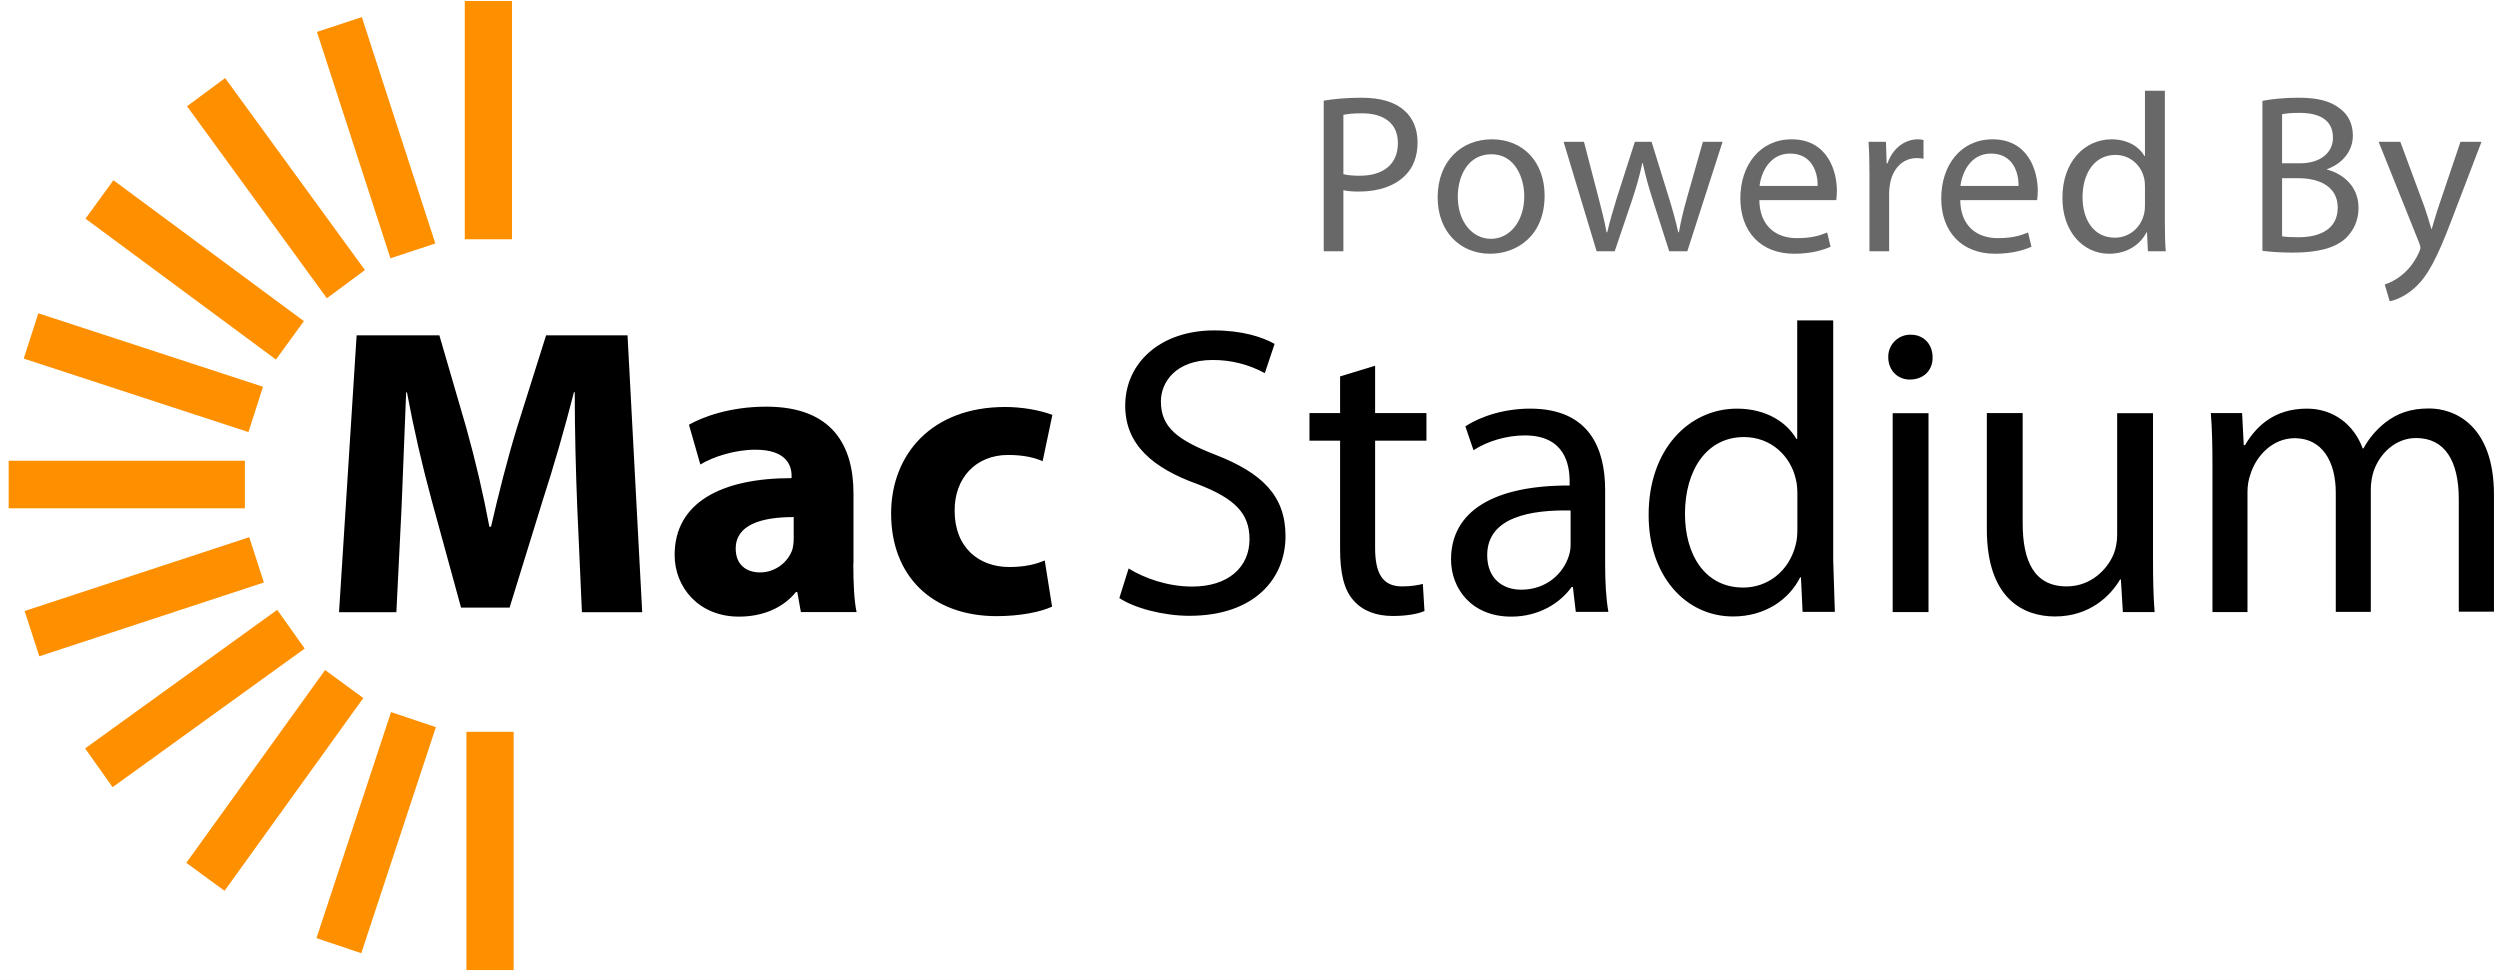
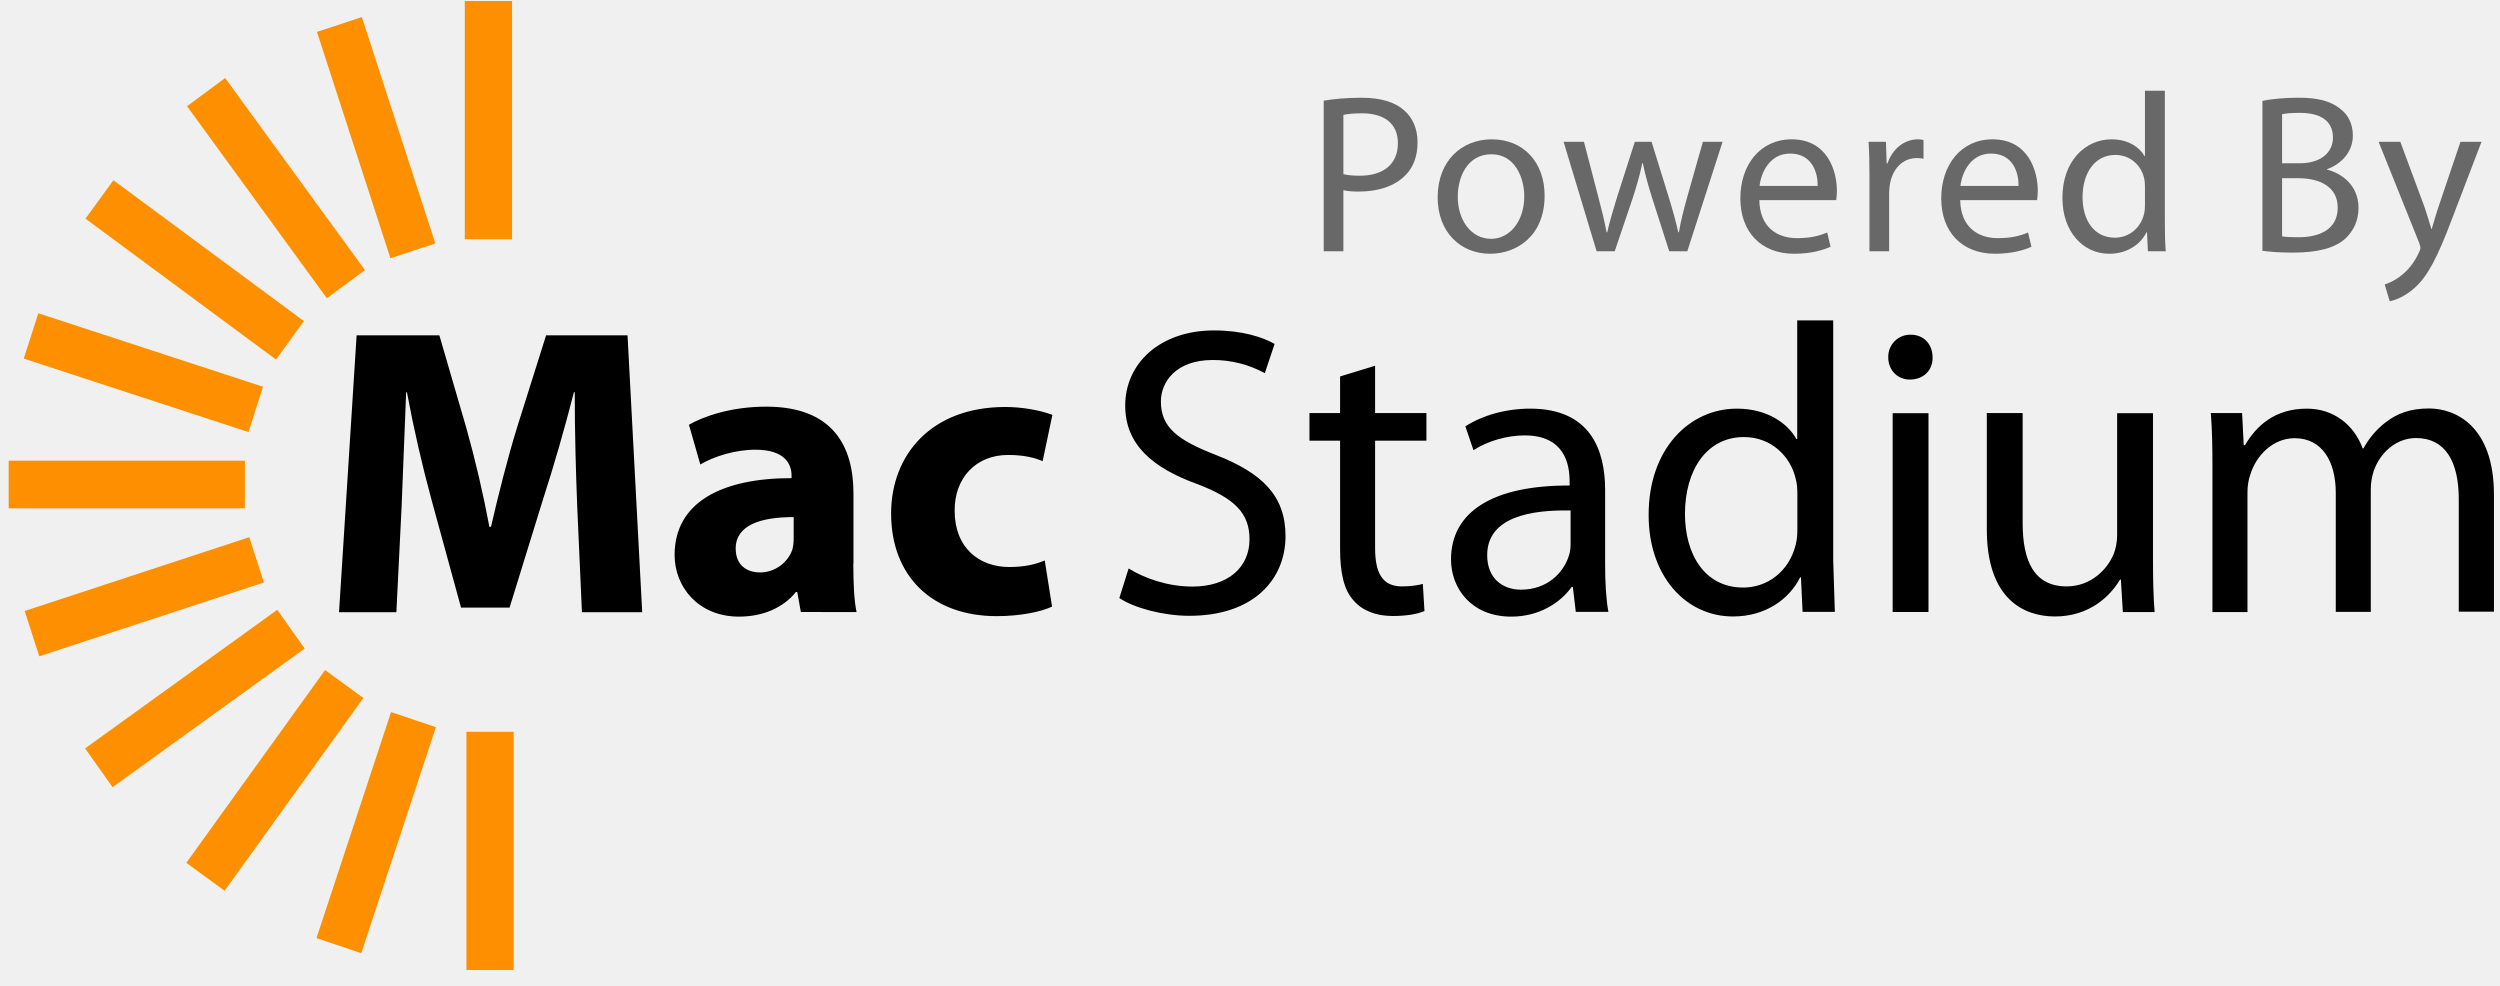
- <svg xmlns="http://www.w3.org/2000/svg" fill="none" height="78" viewBox="0 0 199 78" width="199">
+ <svg xmlns="http://www.w3.org/2000/svg" fill="none" height="69" viewBox="0 0 175 69" width="175">
  <clipPath id="a">
-     <path d="m0 0h199v78h-199z" />
-   </clipPath>
-   <clipPath id="b">
-     <path d="m0 0h199v78h-199z" />
+     <path d="m0 0h175v69h-175z" />
  </clipPath>
  <g clip-path="url(#a)">
-     <path d="m0 0h199v78h-199z" fill="#fff" />
-     <g clip-path="url(#b)">
-       <path d="m145.924 25.504v19.12l.13 4.08h-2.568l-.13-2.746h-.064c-.882 1.766-2.788 3.113-5.343 3.113-3.787 0-6.717-3.244-6.717-8.043-.026-5.258 3.216-8.5 7.028-8.5 2.399 0 4.02 1.15 4.733 2.419h.065v-9.443zm-2.853 13.824c0-.367-.026-.85-.13-1.204-.415-1.83-1.971-3.334-4.123-3.334-2.957 0-4.694 2.615-4.694 6.12 0 3.204 1.556 5.86 4.642 5.86 1.919 0 3.657-1.283 4.175-3.427.104-.393.13-.785.13-1.243zm-48.174 7.362c-1.945 0-3.787-.654-5.058-1.439l-.739 2.354c1.167.785 3.476 1.413 5.576 1.413 5.161 0 7.651-2.943 7.651-6.343 0-3.23-1.88-5.035-5.576-6.474-3.021-1.177-4.344-2.184-4.344-4.25 0-1.49 1.141-3.296 4.124-3.296 1.449-.006 2.876.354 4.149 1.047l.778-2.328c-.972-.55-2.593-1.073-4.824-1.073-4.24 0-7.067 2.564-7.067 5.99 0 3.113 2.205 4.97 5.77 6.251 2.957 1.138 4.124 2.315 4.124 4.381 0 2.224-1.686 3.767-4.564 3.767zm-49.147-15.471c0 3.244.091 6.409.195 9.063l.376 8.449h4.798l-1.167-22.037h-6.484l-2.308 7.324c-.752 2.446-1.491 5.362-2.075 7.912h-.13c-.498-2.654-1.113-5.285-1.841-7.886l-2.14-7.35h-6.587l-1.4 22.037h4.564l.415-8.37.363-9.129h.065c.541 2.894 1.198 5.765 1.97 8.606l2.335 8.527h3.864l2.659-8.606c.842-2.59 1.75-5.728 2.463-8.54zm22.434 17.499c-.195-.877-.26-2.355-.26-3.859h.013v-5.584c0-3.766-1.646-6.905-6.937-6.905-2.892 0-5.057.81-6.16 1.439l.908 3.165c1.038-.628 2.762-1.178 4.383-1.178 2.425 0 2.879 1.217 2.879 2.067v.196c-5.615 0-9.31 1.962-9.31 6.12 0 2.55 1.905 4.905 5.121 4.905 1.88 0 3.502-.68 4.539-1.962h.104l.285 1.596zm-9.622-5.049c0-1.883 2.01-2.51 4.603-2.51h.013v1.726c0 .3-.038.588-.103.85-.338 1.02-1.375 1.83-2.568 1.83-1.102 0-1.945-.614-1.945-1.896zm25.183 4.617c-.882.419-2.529.759-4.409.759-5.122 0-8.403-3.165-8.403-8.174 0-4.643 3.177-8.475 9.077-8.475 1.297 0 2.724.236 3.76.628l-.777 3.688c-.584-.262-1.453-.497-2.75-.497-2.593 0-4.278 1.87-4.253 4.447 0 2.942 1.946 4.472 4.345 4.472 1.167 0 2.074-.196 2.826-.523zm25.714-19.172v3.766h4.085v2.197h-4.085v8.527c0 1.962.545 3.074 2.14 3.074.752 0 1.297-.105 1.66-.197l.129 2.158c-.544.236-1.426.393-2.528.393-1.323 0-2.399-.419-3.086-1.204-.804-.85-1.103-2.249-1.103-4.12v-8.63h-2.438v-2.198h2.438v-2.916zm15.743 17.616.233 1.988v-.013h2.594c-.195-1.073-.26-2.42-.26-3.793v-5.911c0-3.178-1.167-6.474-5.965-6.474-1.984 0-3.864.563-5.161 1.413l.648 1.896c1.103-.72 2.633-1.177 4.085-1.177 3.203 0 3.566 2.354 3.566 3.662v.327c-6.069-.026-9.44 2.066-9.44 5.885 0 2.302 1.621 4.551 4.798 4.551 2.23 0 3.916-1.112 4.798-2.354zm-6.821-2.537c0-3.06 3.527-3.623 6.639-3.557v2.746c0 .288-.052.628-.156.916-.44 1.333-1.737 2.641-3.786 2.641-1.465 0-2.697-.89-2.697-2.746zm33.637-13.98c1.141 0 1.841-.785 1.816-1.766 0-1.02-.675-1.805-1.738-1.805-.238-.005-.474.037-.695.126s-.421.222-.588.391c-.168.169-.299.37-.386.592-.088.221-.129.458-.121.696 0 .98.701 1.766 1.712 1.766zm-1.361 2.68v15.825h2.852v-15.825zm20.722 11.509c0 1.635.026 3.073.129 4.316h-2.528l-.156-2.59h-.065c-.752 1.282-2.399 2.943-5.187 2.943-2.464 0-5.42-1.373-5.42-6.932v-9.259h2.853v8.762c0 3.008.907 5.035 3.501 5.035 1.919 0 3.242-1.334 3.76-2.615.156-.419.26-.942.26-1.465v-9.704h2.853zm4.603-11.522c.104 1.308.13 2.655.13 4.29v11.548h2.788v-9.548c0-.497.078-.994.233-1.413.441-1.438 1.738-2.877 3.528-2.877 2.165 0 3.267 1.831 3.267 4.342v9.482h2.788v-9.783c.004-.488.083-.974.234-1.438.493-1.413 1.75-2.616 3.371-2.616 2.296 0 3.398 1.831 3.398 4.865v8.959h2.801v-9.311c0-5.493-3.086-6.866-5.161-6.866-1.504 0-2.542.392-3.476 1.112-.719.561-1.315 1.264-1.75 2.066h-.065c-.674-1.857-2.295-3.165-4.435-3.165-2.593 0-4.046 1.4-4.927 2.903h-.104l-.13-2.55z" fill="#000" />
-       <path d="m40.757.08h-3.76v18.964h3.76zm.13 58.172h-3.76v18.963h3.76zm-9.76-1.568 3.569 1.197-5.938 17.993-3.568-1.198zm-2.206-1.12-3.043-2.229-11.046 15.345 3.043 2.228zm-6.855-7.022 2.188 3.084-15.292 11.034-2.188-3.085zm-1.061-2.176-1.165-3.606-17.878 5.875 1.165 3.606zm-1.513-9.694v3.793h-18.803v-3.793zm.285-2.278 1.16-3.608-17.887-5.849-1.16 3.608zm4.413-8.832-2.224 3.058-15.163-11.215 2.224-3.058zm4.612-24.202-3.574 1.18 5.851 18.02 3.574-1.18zm-13.914 7.097 3.031-2.245 11.13 15.285-3.032 2.244z" fill="#fe9000" />
-       <path d="m105.368 20h1.566v-4.86c.36.09.792.108 1.26.108 1.53 0 2.88-.45 3.708-1.332.612-.63.936-1.494.936-2.592 0-1.08-.396-1.962-1.062-2.538-.72-.648-1.854-1.008-3.402-1.008-1.26 0-2.25.108-3.006.234zm1.566-10.854c.27-.072.792-.126 1.476-.126 1.728 0 2.862.774 2.862 2.376 0 1.674-1.152 2.592-3.042 2.592-.522 0-.954-.036-1.296-.126zm11.823 1.944c-2.412 0-4.32 1.71-4.32 4.626 0 2.754 1.818 4.482 4.176 4.482 2.106 0 4.338-1.404 4.338-4.626 0-2.664-1.692-4.482-4.194-4.482zm-.036 1.188c1.872 0 2.61 1.872 2.61 3.348 0 1.962-1.134 3.384-2.646 3.384-1.548 0-2.646-1.44-2.646-3.348 0-1.656.81-3.384 2.682-3.384zm5.742-.99 2.628 8.712h1.44l1.404-4.14c.306-.936.576-1.836.792-2.88h.036c.216 1.026.468 1.89.774 2.862l1.332 4.158h1.44l2.808-8.712h-1.566l-1.242 4.374c-.288 1.026-.522 1.944-.666 2.826h-.054c-.198-.882-.45-1.8-.774-2.844l-1.35-4.356h-1.332l-1.422 4.428c-.288.954-.576 1.89-.774 2.772h-.054c-.162-.9-.396-1.8-.648-2.772l-1.152-4.428zm21.7 4.644c.018-.162.054-.414.054-.738 0-1.602-.756-4.104-3.6-4.104-2.538 0-4.086 2.07-4.086 4.698s1.602 4.41 4.284 4.41c1.386 0 2.34-.306 2.898-.558l-.27-1.134c-.594.252-1.278.45-2.412.45-1.584 0-2.952-.882-2.988-3.024zm-6.102-1.134c.126-1.098.828-2.574 2.43-2.574 1.782 0 2.214 1.566 2.196 2.574zm8.748 5.202h1.566v-4.644c0-.27.036-.522.072-.738.216-1.188 1.008-2.034 2.124-2.034.216 0 .378.018.54.054v-1.494c-.144-.036-.27-.054-.45-.054-1.062 0-2.016.738-2.412 1.908h-.072l-.054-1.71h-1.386c.054.81.072 1.692.072 2.718zm13.345-4.068c.018-.162.054-.414.054-.738 0-1.602-.756-4.104-3.6-4.104-2.538 0-4.086 2.07-4.086 4.698s1.602 4.41 4.284 4.41c1.386 0 2.34-.306 2.898-.558l-.27-1.134c-.594.252-1.278.45-2.412.45-1.584 0-2.952-.882-2.988-3.024zm-6.102-1.134c.126-1.098.828-2.574 2.43-2.574 1.782 0 2.214 1.566 2.196 2.574zm14.687-7.578v5.202h-.036c-.396-.702-1.296-1.332-2.628-1.332-2.124 0-3.924 1.782-3.906 4.68 0 2.646 1.62 4.428 3.726 4.428 1.422 0 2.484-.738 2.97-1.71h.036l.072 1.512h1.422c-.054-.594-.072-1.476-.072-2.25v-10.53zm0 9.126c0 .252-.018.468-.072.684-.288 1.188-1.26 1.89-2.322 1.89-1.71 0-2.574-1.458-2.574-3.222 0-1.926.972-3.366 2.61-3.366 1.188 0 2.052.828 2.286 1.836.054.198.072.468.072.666zm9.349 3.618c.522.072 1.35.144 2.43.144 1.98 0 3.348-.36 4.194-1.134.612-.594 1.026-1.386 1.026-2.43 0-1.8-1.35-2.754-2.502-3.042v-.036c1.278-.468 2.052-1.494 2.052-2.664 0-.954-.378-1.674-1.008-2.142-.756-.612-1.764-.882-3.33-.882-1.098 0-2.178.108-2.862.252zm1.566-10.872c.252-.054.666-.108 1.386-.108 1.584 0 2.664.558 2.664 1.98 0 1.17-.972 2.034-2.628 2.034h-1.422zm0 5.094h1.296c1.71 0 3.132.684 3.132 2.34 0 1.764-1.494 2.358-3.114 2.358-.558 0-1.008-.018-1.314-.072zm7.684-2.898 3.222 8.028c.072.198.108.324.108.414s-.054.216-.126.378c-.36.81-.9 1.422-1.332 1.764-.468.396-.99.648-1.386.774l.396 1.332c.396-.072 1.17-.342 1.944-1.026 1.08-.936 1.854-2.466 2.988-5.454l2.376-6.21h-1.674l-1.728 5.112c-.216.63-.396 1.296-.558 1.818h-.036c-.144-.522-.36-1.206-.558-1.782l-1.908-5.148z" fill="#686868" />
+     <path d="m128.325 22.428v16.814l.114 3.588h-2.258l-.114-2.415h-.056c-.776 1.553-2.452 2.738-4.699 2.738-3.33 0-5.907-2.853-5.907-7.073-.023-4.624 2.828-7.475 6.18-7.475 2.11 0 3.536 1.011 4.163 2.127h.057v-8.304zm-2.509 12.157c0-.323-.023-.747-.114-1.059-.365-1.609-1.733-2.932-3.626-2.932-2.6 0-4.128 2.3-4.128 5.382 0 2.817 1.369 5.153 4.082 5.153 1.688 0 3.216-1.128 3.672-3.014.091-.346.114-.69.114-1.093zm-42.364 6.474c-1.71 0-3.33-.575-4.448-1.266l-.65 2.07c1.026.69 3.057 1.243 4.904 1.243 4.539 0 6.728-2.588 6.728-5.578 0-2.841-1.653-4.428-4.904-5.693-2.657-1.035-3.82-1.921-3.82-3.737 0-1.31 1.003-2.898 3.627-2.898 1.274-.005 2.529.312 3.649.921l.684-2.047c-.855-.484-2.28-.944-4.242-.944-3.729 0-6.215 2.255-6.215 5.268 0 2.738 1.939 4.371 5.074 5.497 2.6 1.001 3.627 2.036 3.627 3.853 0 1.956-1.483 3.313-4.014 3.313zm-43.22-13.605c0 2.853.08 5.636.172 7.97l.331 7.43h4.219l-1.026-19.379h-5.702l-2.03 6.441c-.661 2.151-1.311 4.715-1.825 6.958h-.114c-.438-2.334-.978-4.648-1.619-6.935l-1.882-6.464h-5.793l-1.231 19.379h4.014l.365-7.361.319-8.028h.057c.475 2.545 1.053 5.07 1.732 7.568l2.053 7.499h3.398l2.338-7.568c.74-2.278 1.539-5.037 2.166-7.51zm19.728 15.389c-.172-.771-.229-2.071-.229-3.394h.011v-4.911c0-3.312-1.448-6.072-6.1-6.072-2.543 0-4.447.712-5.417 1.266l.798 2.783c.913-.552 2.429-1.036 3.854-1.036 2.133 0 2.532 1.07 2.532 1.818v.172c-4.938 0-8.187 1.725-8.187 5.382 0 2.243 1.675 4.313 4.503 4.313 1.653 0 3.08-.598 3.992-1.725h.091l.251 1.403zm-8.462-4.44c0-1.656 1.768-2.207 4.048-2.207h.011v1.518c0 .264-.033.517-.09.747-.297.897-1.209 1.609-2.258 1.609-.969 0-1.71-.54-1.71-1.667zm22.146 4.06c-.776.368-2.224.667-3.877.667-4.504 0-7.389-2.783-7.389-7.188 0-4.083 2.794-7.453 7.982-7.453 1.141 0 2.395.207 3.307.552l-.683 3.243c-.514-.23-1.278-.437-2.418-.437-2.28 0-3.762 1.645-3.74 3.911 0 2.587 1.711 3.933 3.821 3.933 1.026 0 1.824-.172 2.485-.46zm22.613-16.86v3.312h3.592v1.932h-3.592v7.499c0 1.725.479 2.703 1.882 2.703.661 0 1.141-.092 1.46-.173l.114 1.898c-.478.207-1.254.346-2.223.346-1.163 0-2.11-.368-2.714-1.059-.707-.748-.97-1.978-.97-3.623v-7.589h-2.144v-1.933h2.144v-2.564zm13.844 15.491.205 1.748v-.011h2.281c-.171-.944-.228-2.128-.228-3.336v-5.198c0-2.795-1.027-5.693-5.246-5.693-1.745 0-3.398.495-4.538 1.243l.569 1.667c.97-.633 2.316-1.035 3.593-1.035 2.816 0 3.136 2.07 3.136 3.22v.288c-5.337-.023-8.302 1.817-8.302 5.175 0 2.024 1.426 4.002 4.219 4.002 1.962 0 3.444-.978 4.22-2.07zm-5.998-2.231c0-2.691 3.102-3.186 5.838-3.128v2.415c0 .253-.046.552-.137.805-.387 1.172-1.527 2.322-3.329 2.322-1.289 0-2.372-.783-2.372-2.415zm29.58-12.294c1.004 0 1.619-.69 1.597-1.553 0-.897-.593-1.587-1.528-1.587-.209-.005-.417.033-.611.111-.194.078-.371.195-.518.344s-.263.326-.339.52c-.077.195-.113.403-.106.612 0 .862.616 1.553 1.505 1.553zm-1.197 2.357v13.916h2.508v-13.916zm18.223 10.121c0 1.438.023 2.702.114 3.796h-2.223l-.138-2.278h-.057c-.661 1.127-2.11 2.588-4.561 2.588-2.167 0-4.767-1.207-4.767-6.096v-8.142h2.509v7.705c0 2.645.798 4.428 3.079 4.428 1.688 0 2.851-1.173 3.307-2.3.137-.368.228-.828.228-1.288v-8.534h2.509zm4.048-10.132c.092 1.15.114 2.335.114 3.773v10.155h2.452v-8.396c0-.437.069-.874.205-1.243.388-1.265 1.528-2.53 3.103-2.53 1.903 0 2.873 1.61 2.873 3.818v8.338h2.451v-8.603c.003-.43.073-.856.206-1.264.434-1.243 1.539-2.3 2.965-2.3 2.019 0 2.988 1.61 2.988 4.278v7.878h2.463v-8.188c0-4.831-2.714-6.038-4.539-6.038-1.322 0-2.235.345-3.056.978-.633.493-1.157 1.112-1.539 1.817h-.058c-.592-1.633-2.018-2.783-3.9-2.783-2.28 0-3.558 1.231-4.332 2.553h-.092l-.114-2.243z" fill="#000" />
+     <path d="m35.842.07h-3.307v16.677h3.307zm.114 51.156h-3.307v16.676h3.307zm-8.583-1.379 3.139 1.053-5.222 15.823-3.138-1.054zm-1.94-.985-2.676-1.96-9.714 13.494 2.676 1.959zm-6.028-6.175 1.924 2.712-13.448 9.703-1.924-2.713zm-.933-1.914-1.024-3.171-15.722 5.167 1.024 3.171zm-1.331-8.525v3.336h-16.535v-3.336zm.251-2.003 1.02-3.173-15.73-5.144-1.02 3.173zm3.881-7.767-1.956 2.689-13.334-9.862 1.956-2.689zm4.056-21.283-3.143 1.038 5.145 15.847 3.143-1.038zm-12.236 6.241 2.665-1.974 9.788 13.442-2.666 1.973z" fill="#fe9000" />
+     <g fill="#686868">
+       <path d="m92.66 17.588h1.377v-4.274c.317.079.697.095 1.108.095 1.345 0 2.533-.396 3.261-1.171.538-.554.823-1.314.823-2.279 0-.95-.348-1.725-.934-2.232-.633-.57-1.63-.886-2.992-.886-1.108 0-1.979.095-2.643.206zm1.377-9.545c.237-.063.697-.111 1.298-.111 1.52 0 2.517.681 2.517 2.089 0 1.472-1.013 2.279-2.675 2.279-.459 0-.839-.032-1.14-.111z" />
+       <path d="m104.435 9.753c-2.122 0-3.799 1.504-3.799 4.068 0 2.422 1.598 3.942 3.672 3.942 1.852 0 3.815-1.235 3.815-4.068 0-2.343-1.488-3.941-3.688-3.941zm-.032 1.045c1.646 0 2.295 1.646 2.295 2.944 0 1.725-.997 2.976-2.327 2.976-1.361 0-2.327-1.266-2.327-2.944 0-1.456.713-2.976 2.359-2.976z" />
+       <path d="m109.452 9.927 2.311 7.661h1.267l1.234-3.641c.269-.823.507-1.615.697-2.533h.032c.189.902.411 1.662.68 2.517l1.172 3.656h1.266l2.469-7.661h-1.377l-1.092 3.846c-.253.902-.459 1.71-.586 2.485h-.047c-.174-.776-.396-1.583-.681-2.501l-1.187-3.831h-1.172l-1.25 3.894c-.253.839-.507 1.662-.681 2.438h-.047c-.143-.791-.348-1.583-.57-2.438l-1.013-3.894z" />
+       <path d="m128.535 14.011c.016-.142.048-.364.048-.649 0-1.409-.665-3.609-3.166-3.609-2.232 0-3.593 1.82-3.593 4.131 0 2.311 1.409 3.878 3.767 3.878 1.219 0 2.058-.269 2.549-.491l-.238-.997c-.522.222-1.124.396-2.121.396-1.393 0-2.596-.776-2.628-2.659zm-5.366-.997c.111-.966.728-2.264 2.137-2.264 1.567 0 1.947 1.377 1.931 2.264z" />
+       <path d="m130.862 17.588h1.377v-4.084c0-.237.032-.459.063-.649.19-1.045.887-1.789 1.868-1.789.19 0 .333.016.475.048v-1.314c-.127-.032-.237-.047-.396-.047-.934 0-1.773.649-2.121 1.678h-.063l-.048-1.504h-1.218c.047.712.063 1.488.063 2.39z" />
+       <path d="m142.597 14.011c.016-.142.048-.364.048-.649 0-1.409-.665-3.609-3.166-3.609-2.232 0-3.593 1.82-3.593 4.131 0 2.311 1.409 3.878 3.767 3.878 1.219 0 2.058-.269 2.549-.491l-.238-.997c-.522.222-1.124.396-2.121.396-1.393 0-2.596-.776-2.628-2.659zm-5.366-.997c.111-.966.728-2.264 2.137-2.264 1.567 0 1.947 1.377 1.931 2.264z" />
+       <path d="m150.147 6.349v4.575h-.031c-.348-.617-1.14-1.171-2.311-1.171-1.868 0-3.451 1.567-3.435 4.116 0 2.327 1.424 3.894 3.276 3.894 1.251 0 2.185-.649 2.612-1.504h.032l.063 1.33h1.251c-.048-.522-.064-1.298-.064-1.979v-9.26zm0 8.025c0 .222-.015.412-.063.602-.253 1.045-1.108 1.662-2.042 1.662-1.504 0-2.263-1.282-2.263-2.833 0-1.694.854-2.96 2.295-2.96 1.045 0 1.804.728 2.01 1.615.048.174.063.412.063.586z" />
+       <path d="m158.369 17.556c.459.063 1.187.127 2.137.127 1.741 0 2.944-.317 3.688-.997.538-.522.902-1.219.902-2.137 0-1.583-1.187-2.422-2.2-2.675v-.032c1.124-.412 1.804-1.314 1.804-2.343 0-.839-.332-1.472-.886-1.884-.665-.538-1.551-.776-2.929-.776-.965 0-1.915.095-2.516.222zm1.377-9.561c.221-.047.585-.095 1.219-.095 1.393 0 2.342.491 2.342 1.741 0 1.029-.855 1.789-2.311 1.789h-1.25zm0 4.48h1.139c1.504 0 2.755.602 2.755 2.058 0 1.551-1.314 2.074-2.739 2.074-.49 0-.886-.016-1.155-.063z" />
+       <path d="m166.503 9.927 2.834 7.06c.063.174.095.285.095.364s-.048.19-.111.332c-.317.712-.792 1.25-1.172 1.551-.411.348-.87.57-1.218.681l.348 1.171c.348-.063 1.029-.301 1.709-.902.95-.823 1.631-2.169 2.628-4.796l2.089-5.461h-1.472l-1.519 4.495c-.19.554-.349 1.14-.491 1.599h-.032c-.126-.459-.316-1.061-.49-1.567l-1.678-4.527z" />
    </g>
  </g>
</svg>
